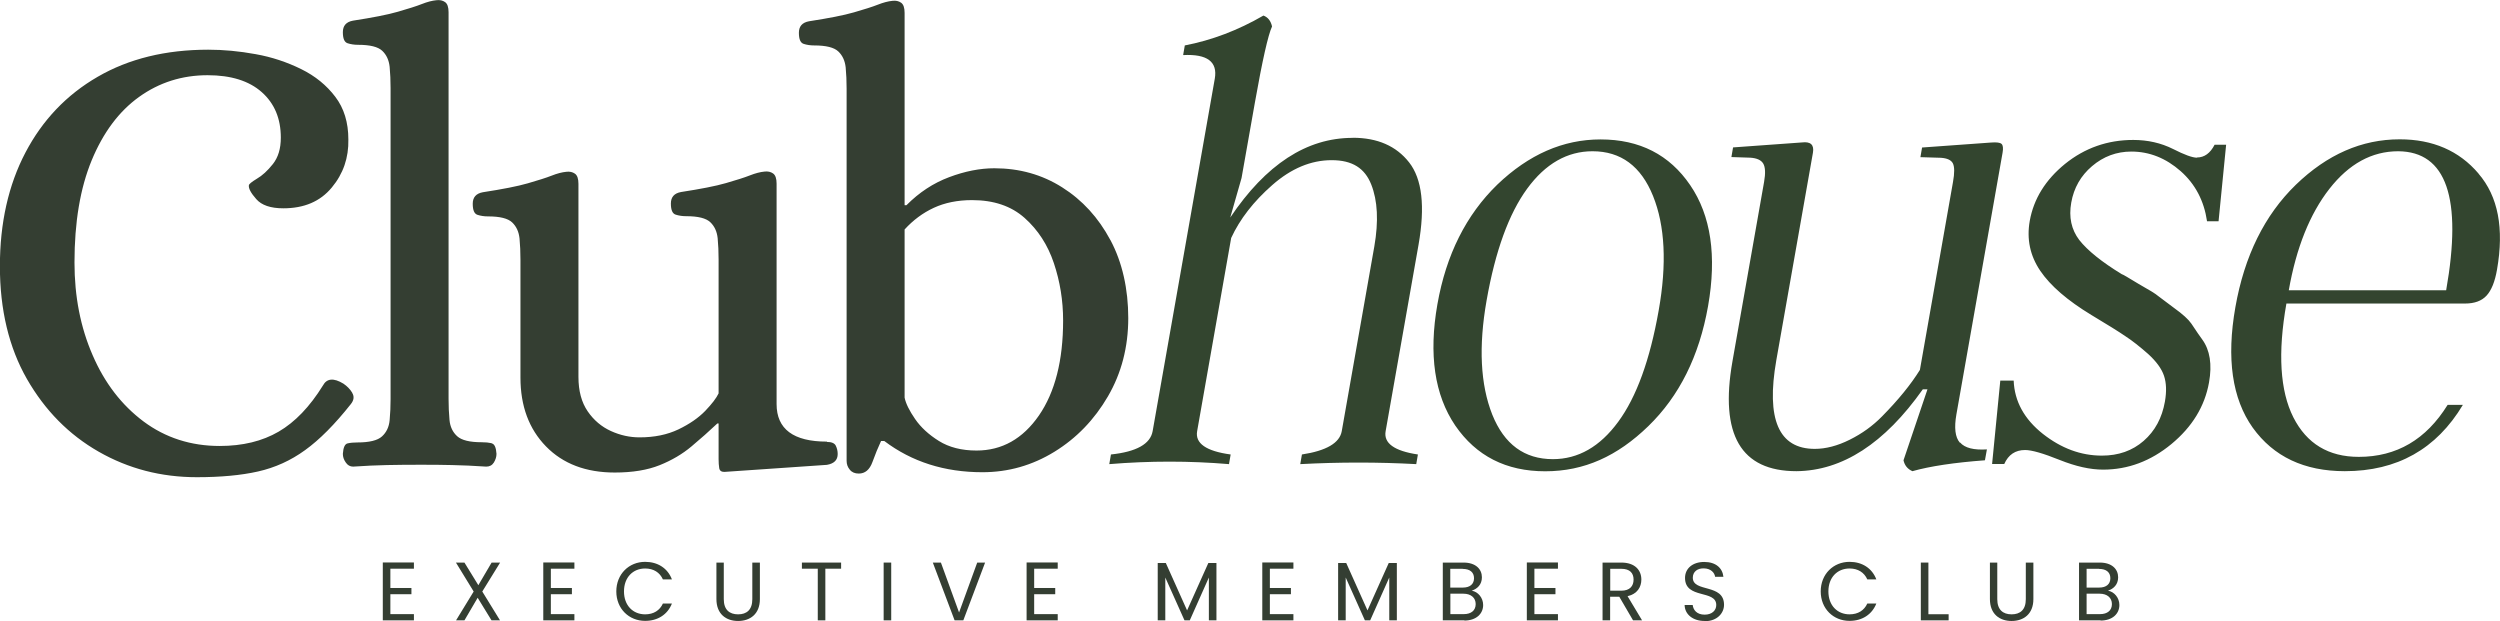
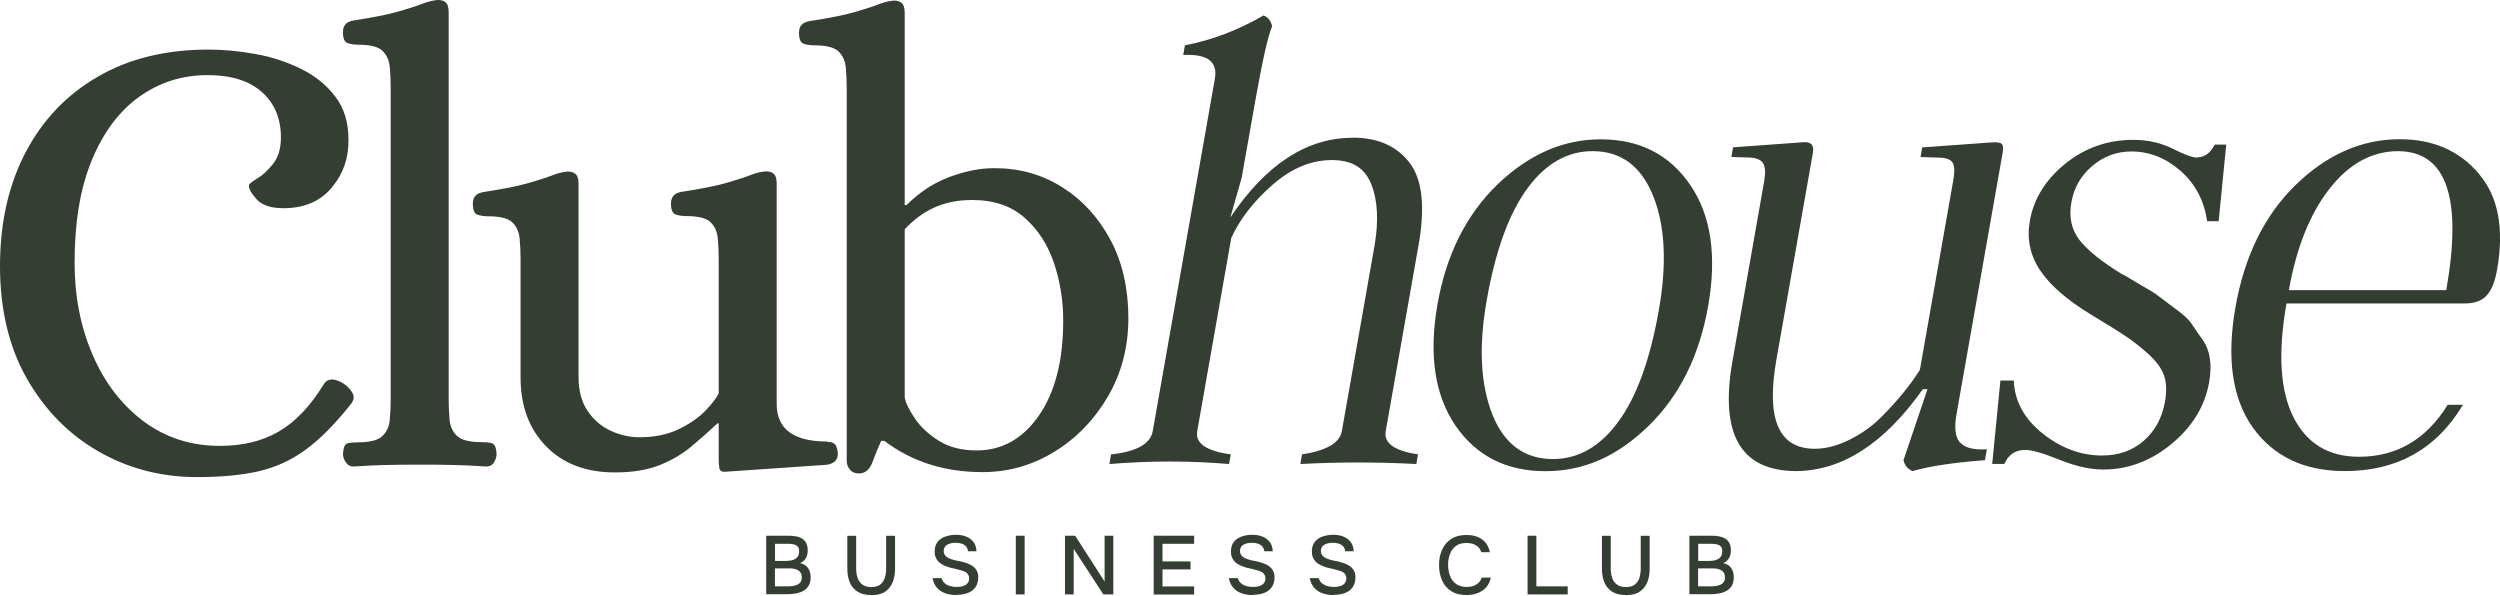
- <svg xmlns="http://www.w3.org/2000/svg" id="Group_1_copy" viewBox="0 0 240.99 59.86">
+ <svg xmlns="http://www.w3.org/2000/svg" id="Group_1_copy" viewBox="0 0 240.99 57.37">
  <defs>
-     <style>.cls-1,.cls-2{fill:#343e32;}.cls-1,.cls-3{fill-rule:evenodd;}.cls-3{fill:#33452f;}</style>
+     <style>.cls-1{fill-rule:evenodd;}.cls-1,.cls-2{fill:#343e32;}</style>
  </defs>
-   <g id="executive_members_club">
-     <path class="cls-2" d="M39.9,54.82h-2.27v1.86h2.03v.6h-2.03v1.92h2.27v.6h-3v-5.58h3v.6Z" />
-     <path class="cls-2" d="M46.04,57.63l-1.27,2.17h-.81l1.7-2.78-1.71-2.79h.82l1.34,2.18,1.28-2.18h.82l-1.72,2.79,1.71,2.78h-.82l-1.33-2.17Z" />
-     <path class="cls-2" d="M55.37,54.82h-2.27v1.86h2.03v.6h-2.03v1.92h2.27v.6h-3v-5.58h3v.6Z" />
-     <path class="cls-2" d="M62.19,54.16c1.21,0,2.17.61,2.58,1.69h-.87c-.3-.67-.9-1.05-1.71-1.05-1.17,0-2.04.85-2.04,2.21s.87,2.21,2.04,2.21c.82,0,1.41-.38,1.71-1.04h.87c-.42,1.07-1.38,1.67-2.58,1.67-1.56,0-2.78-1.17-2.78-2.84s1.22-2.85,2.78-2.85Z" />
-     <path class="cls-2" d="M69.04,54.23h.73v3.53c0,1.02.55,1.46,1.38,1.46s1.37-.44,1.37-1.46v-3.53h.73v3.52c0,1.45-.95,2.11-2.1,2.11s-2.09-.66-2.09-2.11v-3.52Z" />
-     <path class="cls-2" d="M77.31,54.23h3.77v.59h-1.52v4.98h-.73v-4.98h-1.53v-.59Z" />
-     <path class="cls-2" d="M85.18,54.23h.73v5.57h-.73v-5.57Z" />
-     <path class="cls-2" d="M94.19,54.23h.77l-2.1,5.57h-.84l-2.1-5.57h.78l1.75,4.81,1.75-4.81Z" />
-     <path class="cls-2" d="M101.96,54.82h-2.27v1.86h2.03v.6h-2.03v1.92h2.27v.6h-3v-5.58h3v.6Z" />
-     <path class="cls-2" d="M111.6,54.27h.78l2.05,4.57,2.05-4.57h.78v5.53h-.73v-4.13l-1.84,4.13h-.51l-1.85-4.13v4.13h-.73v-5.53Z" />
-     <path class="cls-2" d="M124.68,54.82h-2.27v1.86h2.03v.6h-2.03v1.92h2.27v.6h-3v-5.58h3v.6Z" />
-     <path class="cls-2" d="M128.99,54.27h.78l2.05,4.57,2.05-4.57h.78v5.53h-.73v-4.13l-1.84,4.13h-.51l-1.85-4.13v4.13h-.73v-5.53Z" />
-     <path class="cls-2" d="M141.16,59.8h-2.08v-5.57h2c1.18,0,1.77.64,1.77,1.42,0,.7-.44,1.11-.98,1.29.61.1,1.1.69,1.1,1.38,0,.84-.66,1.5-1.82,1.5ZM141.01,54.83h-1.21v1.81h1.22c.68,0,1.07-.34,1.07-.9s-.38-.9-1.09-.9ZM141.07,57.23h-1.26v1.97h1.29c.72,0,1.15-.36,1.15-.97s-.46-1-1.18-1Z" />
-     <path class="cls-2" d="M150.18,54.82h-2.27v1.86h2.03v.6h-2.03v1.92h2.27v.6h-3v-5.58h3v.6Z" />
-     <path class="cls-2" d="M156.29,54.23c1.31,0,1.93.73,1.93,1.64,0,.71-.39,1.39-1.33,1.6l1.4,2.33h-.87l-1.33-2.28h-.88v2.28h-.73v-5.57h1.8ZM156.29,54.83h-1.07v2.11h1.07c.82,0,1.18-.45,1.18-1.07s-.35-1.04-1.18-1.04Z" />
-     <path class="cls-2" d="M164.32,59.86c-1.12,0-1.91-.62-1.93-1.54h.78c.05.46.38.93,1.15.93.7,0,1.12-.4,1.12-.93,0-1.5-3.01-.54-3.01-2.61,0-.92.74-1.54,1.85-1.54s1.76.58,1.85,1.43h-.8c-.05-.38-.4-.8-1.08-.81-.6-.02-1.07.3-1.07.9,0,1.44,3.01.54,3.01,2.61,0,.79-.65,1.58-1.85,1.58Z" />
-     <path class="cls-2" d="M178.29,54.16c1.21,0,2.17.61,2.58,1.69h-.87c-.3-.67-.9-1.05-1.71-1.05-1.17,0-2.04.85-2.04,2.21s.87,2.21,2.04,2.21c.82,0,1.41-.38,1.71-1.04h.87c-.42,1.07-1.38,1.67-2.58,1.67-1.56,0-2.78-1.17-2.78-2.84s1.22-2.85,2.78-2.85Z" />
-     <path class="cls-2" d="M185.89,54.23v4.98h1.95v.59h-2.68v-5.57h.73Z" />
-     <path class="cls-2" d="M191.8,54.23h.73v3.53c0,1.02.55,1.46,1.38,1.46s1.37-.44,1.37-1.46v-3.53h.73v3.52c0,1.45-.95,2.11-2.1,2.11s-2.09-.66-2.09-2.11v-3.52Z" />
-     <path class="cls-2" d="M202.49,59.8h-2.08v-5.57h2c1.18,0,1.77.64,1.77,1.42,0,.7-.44,1.11-.98,1.29.61.1,1.1.69,1.1,1.38,0,.84-.66,1.5-1.82,1.5ZM202.35,54.83h-1.21v1.81h1.22c.68,0,1.07-.34,1.07-.9s-.38-.9-1.09-.9ZM202.4,57.23h-1.26v1.97h1.29c.72,0,1.15-.36,1.15-.97s-.46-1-1.18-1Z" />
-   </g>
  <g id="Club">
-     <path class="cls-1" d="M33.96,37.87c-.21-.35-.49-.64-.86-.89-.94-.57-1.6-.51-1.97.18-1.27,2.05-2.69,3.53-4.27,4.45-1.58.92-3.47,1.38-5.68,1.38-2.78,0-5.23-.79-7.34-2.36-2.11-1.58-3.75-3.7-4.91-6.39-1.17-2.68-1.75-5.66-1.75-8.93,0-3.89.55-7.17,1.66-9.86,1.11-2.68,2.63-4.72,4.57-6.11,1.94-1.39,4.14-2.09,6.6-2.09,2.25,0,3.99.54,5.22,1.63,1.23,1.09,1.84,2.55,1.84,4.39,0,1.07-.26,1.91-.77,2.55-.51.64-1.02,1.11-1.54,1.41-.51.31-.77.52-.77.64-.04.29.19.73.71,1.32.51.59,1.38.89,2.61.89,2.01,0,3.56-.66,4.67-2,1.11-1.33,1.64-2.88,1.6-4.64,0-1.64-.42-3.01-1.26-4.11-.84-1.11-1.93-2-3.29-2.67s-2.82-1.16-4.39-1.44c-1.58-.29-3.1-.43-4.57-.43-4.09,0-7.65.87-10.65,2.61-3.01,1.74-5.33,4.18-6.97,7.31-1.64,3.13-2.46,6.79-2.46,10.96s.87,7.84,2.61,10.87c1.74,3.03,4.04,5.36,6.91,7,2.87,1.64,6.02,2.46,9.46,2.46,2.29,0,4.26-.18,5.9-.55,1.64-.37,3.15-1.05,4.54-2.06,1.39-1,2.87-2.49,4.42-4.45.29-.37.33-.73.12-1.07ZM47.38,42.72c-.27-.06-.58-.09-.95-.09-1.15,0-1.93-.19-2.36-.58-.43-.39-.68-.91-.74-1.57-.06-.65-.09-1.33-.09-2.03V1.18c0-.49-.11-.82-.34-.98-.23-.16-.5-.22-.83-.18-.41.04-.88.16-1.41.37-.53.21-1.3.45-2.3.74-1,.29-2.45.57-4.33.86-.66.12-.98.49-.98,1.11s.15.97.46,1.07c.31.1.64.15,1.01.15,1.15,0,1.92.19,2.33.58.41.39.64.9.71,1.54.06.64.09,1.32.09,2.06v29.97c0,.7-.03,1.37-.09,2.03-.06.66-.31,1.18-.74,1.57-.43.39-1.22.58-2.36.58-.37,0-.69.03-.95.09-.27.06-.42.4-.46,1.01,0,.29.09.56.28.83.18.27.42.4.71.4,1.19-.08,2.27-.13,3.25-.15.98-.02,2.03-.03,3.13-.03s2.16,0,3.16.03c1,.02,2.1.07,3.29.15.33,0,.57-.13.74-.4.16-.27.25-.54.25-.83-.04-.61-.19-.95-.46-1.01ZM79.71,42.57c-3.23,0-4.85-1.21-4.85-3.62v-21.25c0-.49-.11-.82-.34-.98-.23-.16-.5-.22-.83-.18-.41.04-.88.16-1.41.37-.53.21-1.3.45-2.3.74-1,.29-2.45.57-4.33.86-.66.12-.98.49-.98,1.11s.15.97.46,1.07c.31.1.64.15,1.01.15,1.15,0,1.92.19,2.33.58.41.39.64.9.71,1.54.06.64.09,1.32.09,2.06v12.9c-.21.45-.64,1.01-1.29,1.69-.66.68-1.52,1.27-2.58,1.78-1.07.51-2.31.77-3.75.77-.94,0-1.86-.2-2.76-.61-.9-.41-1.65-1.04-2.24-1.9-.59-.86-.89-1.96-.89-3.32v-18.61c0-.49-.11-.82-.34-.98-.23-.16-.5-.22-.83-.18-.41.04-.88.16-1.41.37-.53.21-1.3.45-2.3.74-1,.29-2.45.57-4.33.86-.66.12-.98.49-.98,1.11s.15.97.46,1.07c.31.1.64.15,1.01.15,1.15,0,1.92.19,2.33.58.41.39.64.9.71,1.54.06.64.09,1.32.09,2.06v11.36c0,2.74.82,4.95,2.46,6.63,1.64,1.68,3.85,2.52,6.63,2.52,1.72,0,3.16-.24,4.33-.71,1.17-.47,2.19-1.07,3.07-1.81.88-.74,1.71-1.47,2.49-2.21h.12v3.44c0,.33.02.61.06.86.04.25.2.37.49.37l9.89-.68c.7-.12,1.04-.47,1.04-1.04,0-.29-.06-.55-.18-.8-.12-.25-.41-.37-.86-.37ZM107.03,23.13c-1.15-2.15-2.69-3.84-4.64-5.07-1.94-1.23-4.12-1.84-6.54-1.84-1.39,0-2.85.29-4.36.86-1.52.57-2.89,1.47-4.11,2.7h-.18V1.24c0-.49-.11-.82-.34-.98-.23-.16-.5-.22-.83-.18-.41.04-.88.16-1.41.37-.53.21-1.3.45-2.3.74-1,.29-2.45.57-4.33.86-.66.12-.98.49-.98,1.11s.15.97.46,1.07c.31.1.64.15,1.01.15,1.15,0,1.92.19,2.33.58.41.39.64.9.71,1.54.06.64.09,1.32.09,2.06v35.86c0,.33.1.61.31.86.2.25.49.37.86.37.61,0,1.05-.37,1.32-1.11.27-.74.54-1.41.83-2.03h.31c2.66,2.01,5.81,3.01,9.46,3.01,2.5,0,4.81-.66,6.94-1.97,2.13-1.31,3.85-3.09,5.16-5.34,1.31-2.25,1.96-4.77,1.96-7.55s-.57-5.37-1.72-7.52ZM100.15,40.05c-1.56,2.25-3.56,3.38-6.02,3.38-1.43,0-2.64-.31-3.62-.92s-1.75-1.32-2.3-2.12c-.55-.8-.89-1.48-1.01-2.06v-16.21c.82-.9,1.76-1.6,2.82-2.09,1.06-.49,2.29-.74,3.68-.74,2.09,0,3.78.57,5.07,1.72,1.29,1.15,2.23,2.6,2.82,4.36.59,1.76.89,3.6.89,5.53,0,3.85-.78,6.9-2.33,9.15Z" />
+     <path class="cls-1" d="M33.97,37.86c-.21-.35-.49-.64-.86-.89-.94-.57-1.6-.51-1.97.18-1.27,2.05-2.69,3.53-4.27,4.45-1.58.92-3.47,1.38-5.68,1.38-2.78,0-5.23-.79-7.34-2.36-2.11-1.58-3.75-3.7-4.91-6.39-1.17-2.68-1.75-5.66-1.75-8.93,0-3.89.55-7.17,1.66-9.86,1.11-2.68,2.63-4.72,4.57-6.11,1.94-1.39,4.14-2.09,6.6-2.09,2.25,0,3.99.54,5.22,1.63s1.84,2.55,1.84,4.39c0,1.07-.26,1.91-.77,2.55s-1.02,1.11-1.54,1.41c-.51.31-.77.52-.77.64-.04.29.19.73.71,1.32.51.59,1.38.89,2.61.89,2.01,0,3.56-.66,4.67-2,1.11-1.33,1.64-2.88,1.6-4.64,0-1.64-.42-3.01-1.26-4.11-.84-1.11-1.93-2-3.29-2.67s-2.82-1.16-4.39-1.44c-1.58-.29-3.1-.43-4.57-.43-4.09,0-7.65.87-10.65,2.61-3.01,1.74-5.33,4.18-6.97,7.31-1.64,3.13-2.46,6.79-2.46,10.96s.87,7.84,2.61,10.87c1.74,3.03,4.04,5.36,6.91,7s6.02,2.46,9.46,2.46c2.29,0,4.26-.18,5.9-.55s3.15-1.05,4.54-2.06c1.39-1,2.87-2.49,4.42-4.45.29-.37.33-.73.12-1.07h0ZM47.39,42.71c-.27-.06-.58-.09-.95-.09-1.15,0-1.93-.19-2.36-.58-.43-.39-.68-.91-.74-1.57-.06-.65-.09-1.33-.09-2.03V1.17c0-.49-.11-.82-.34-.98-.23-.16-.5-.22-.83-.18-.41.04-.88.16-1.41.37-.53.21-1.3.45-2.3.74s-2.45.57-4.33.86c-.66.12-.98.49-.98,1.11s.15.97.46,1.07c.31.1.64.15,1.01.15,1.15,0,1.92.19,2.33.58.41.39.64.9.71,1.54.06.64.09,1.32.09,2.06v29.97c0,.7-.03,1.37-.09,2.03s-.31,1.18-.74,1.57-1.22.58-2.36.58c-.37,0-.69.03-.95.09-.27.06-.42.4-.46,1.01,0,.29.09.56.28.83.18.27.42.4.71.4,1.19-.08,2.27-.13,3.25-.15s2.03-.03,3.13-.03,2.16,0,3.16.03c1,.02,2.1.07,3.29.15.33,0,.57-.13.74-.4.16-.27.25-.54.25-.83-.04-.61-.19-.95-.46-1.01,0,0-.02-.02-.02-.02ZM79.72,42.56c-3.23,0-4.85-1.21-4.85-3.62v-21.25c0-.49-.11-.82-.34-.98-.23-.16-.5-.22-.83-.18-.41.04-.88.16-1.41.37-.53.21-1.3.45-2.3.74-1,.29-2.45.57-4.33.86-.66.12-.98.49-.98,1.11s.15.97.46,1.07.64.15,1.01.15c1.15,0,1.92.19,2.33.58s.64.9.71,1.54c.06.64.09,1.32.09,2.06v12.9c-.21.45-.64,1.01-1.29,1.69-.66.68-1.52,1.27-2.58,1.78-1.07.51-2.31.77-3.75.77-.94,0-1.86-.2-2.76-.61-.9-.41-1.65-1.04-2.24-1.9s-.89-1.96-.89-3.32v-18.61c0-.49-.11-.82-.34-.98s-.5-.22-.83-.18c-.41.04-.88.16-1.41.37-.53.21-1.3.45-2.3.74-1,.29-2.45.57-4.33.86-.66.12-.98.49-.98,1.11s.15.97.46,1.07c.31.1.64.15,1.01.15,1.15,0,1.92.19,2.33.58.41.39.64.9.71,1.54.06.64.09,1.32.09,2.06v11.36c0,2.74.82,4.95,2.46,6.63s3.85,2.52,6.63,2.52c1.72,0,3.16-.24,4.33-.71,1.17-.47,2.19-1.07,3.07-1.81s1.71-1.47,2.49-2.21h.12v3.44c0,.33.02.61.06.86s.2.37.49.37l9.89-.68c.7-.12,1.04-.47,1.04-1.04,0-.29-.06-.55-.18-.8s-.41-.37-.86-.37v-.03h0ZM107.04,23.12c-1.15-2.15-2.69-3.84-4.64-5.07-1.94-1.23-4.12-1.84-6.54-1.84-1.39,0-2.85.29-4.36.86-1.52.57-2.89,1.47-4.11,2.7h-.18V1.23c0-.49-.11-.82-.34-.98-.23-.16-.5-.22-.83-.18-.41.04-.88.16-1.41.37-.53.21-1.3.45-2.3.74-1,.29-2.45.57-4.33.86-.66.12-.98.49-.98,1.11s.15.97.46,1.07c.31.1.64.15,1.01.15,1.15,0,1.92.19,2.33.58s.64.9.71,1.54c.06.64.09,1.32.09,2.06v35.86c0,.33.1.61.31.86.2.25.49.37.86.37.61,0,1.05-.37,1.32-1.11s.54-1.41.83-2.03h.31c2.66,2.01,5.81,3.01,9.46,3.01,2.5,0,4.81-.66,6.94-1.97,2.13-1.31,3.85-3.09,5.16-5.34s1.96-4.77,1.96-7.55-.57-5.37-1.72-7.52h0ZM100.16,40.04c-1.56,2.25-3.56,3.38-6.02,3.38-1.43,0-2.64-.31-3.62-.92s-1.75-1.32-2.3-2.12-.89-1.48-1.01-2.06v-16.21c.82-.9,1.76-1.6,2.82-2.09s2.29-.74,3.68-.74c2.09,0,3.78.57,5.07,1.72s2.23,2.6,2.82,4.36.89,3.6.89,5.53c0,3.85-.78,6.9-2.33,9.15Z" />
  </g>
  <g id="house">
-     <path class="cls-3" d="M130.38,13.29c-4.42,0-8.35,2.56-11.79,7.68l1.09-3.81,1.29-7.29c.72-4.06,1.27-6.5,1.65-7.32-.12-.54-.4-.89-.83-1.05-2.45,1.42-4.98,2.38-7.58,2.88l-.16.93c2.32-.12,3.34.64,3.05,2.28l-5.99,33.97c-.22,1.24-1.56,1.99-4.02,2.25l-.16.93c3.89-.32,7.74-.32,11.54,0l.16-.93c-2.36-.32-3.44-1.07-3.23-2.25l3.28-18.62c.84-1.82,2.16-3.52,3.96-5.1,1.82-1.6,3.73-2.4,5.73-2.4s3.19.78,3.81,2.34c.62,1.56.72,3.55.3,5.97l-3.14,17.81c-.2,1.14-1.48,1.89-3.84,2.25l-.16.93c3.77-.2,7.5-.2,11.18,0l.16-.93c-2.28-.34-3.32-1.09-3.11-2.25l3.17-17.96c.65-3.7.35-6.35-.91-7.95-1.24-1.58-3.05-2.37-5.43-2.37ZM154.28,13.44c-3.6,0-6.91,1.45-9.94,4.35-3.01,2.92-4.94,6.77-5.78,11.54-.85,4.84-.28,8.74,1.72,11.69,2.02,2.94,4.91,4.41,8.67,4.41s6.95-1.45,9.94-4.35c2.99-2.9,4.91-6.76,5.76-11.57.85-4.84.28-8.73-1.72-11.66-2-2.94-4.88-4.41-8.64-4.41ZM159.89,29.93c-.84,4.76-2.14,8.34-3.9,10.73-1.76,2.4-3.86,3.6-6.3,3.6-2.74,0-4.69-1.43-5.84-4.29-1.15-2.9-1.33-6.57-.55-11,.84-4.78,2.15-8.37,3.91-10.78,1.76-2.41,3.87-3.61,6.3-3.61,2.74,0,4.68,1.44,5.84,4.32,1.15,2.86,1.34,6.54.54,11.03ZM188.92,42.67c-.45-.52-.56-1.43-.33-2.73l4.45-25.22c.08-.44.04-.72-.1-.85-.15-.13-.48-.17-1.01-.13l-6.65.48-.16.93,1.97.06c.61.04,1,.22,1.16.54.16.32.17.92.01,1.8l-3.19,18.11c-.87,1.4-2.08,2.89-3.64,4.47-.9.92-1.94,1.67-3.13,2.26-1.18.59-2.31.88-3.36.88-3.48,0-4.71-2.85-3.71-8.55l3.53-20c.13-.76-.22-1.09-1.05-.99l-6.65.48-.16.93,1.82.06c.63.04,1.05.23,1.25.57.2.34.23.93.08,1.77l-3.05,17.3c-1.24,7.06.81,10.58,6.17,10.58,4.42-.04,8.49-2.67,12.18-7.89h.45l-2.31,6.84c.11.5.4.85.86,1.05,1.7-.48,4.03-.83,6.99-1.05l.19-1.05c-1.27.08-2.13-.14-2.58-.66ZM211.78,15.2c-.44,0-1.21-.28-2.31-.84-1.16-.58-2.44-.87-3.83-.87-2.48,0-4.67.77-6.58,2.31-1.89,1.54-3.02,3.37-3.4,5.49-.31,1.76.03,3.36,1.01,4.81.98,1.45,2.63,2.87,4.94,4.27,1.57.94,2.66,1.62,3.27,2.04.65.42,1.37.99,2.19,1.71.79.72,1.3,1.42,1.53,2.1.23.68.26,1.51.09,2.49-.28,1.58-.96,2.84-2.05,3.79-1.09.95-2.43,1.42-4.03,1.42-2.02,0-3.91-.7-5.69-2.1-1.79-1.42-2.73-3.13-2.81-5.13h-1.29l-.79,8.04h1.17c.4-.9,1.07-1.35,2.01-1.35.64,0,1.75.32,3.34.96,1.55.62,2.94.93,4.18.93,2.4,0,4.59-.82,6.58-2.46,2.01-1.66,3.22-3.64,3.63-5.94.31-1.74.09-3.12-.65-4.14-.21-.28-.56-.79-1.05-1.53-.29-.42-.84-.92-1.65-1.5l-1.56-1.17c-.22-.2-.86-.59-1.89-1.17-1.01-.62-1.55-.93-1.61-.93-1.93-1.18-3.3-2.28-4.1-3.3-.76-1-1.02-2.2-.77-3.6.25-1.42.92-2.59,2-3.51,1.1-.94,2.37-1.41,3.79-1.41,1.74,0,3.33.63,4.76,1.89,1.4,1.24,2.25,2.85,2.54,4.83h1.11l.73-7.38h-1.11c-.42.82-.99,1.23-1.69,1.23ZM238.92,16.73c-1.87-2.2-4.41-3.3-7.6-3.3-3.66,0-6.99,1.46-10.01,4.38-3.01,2.92-4.96,6.86-5.83,11.81-.87,4.94-.31,8.81,1.67,11.6,2.01,2.8,4.97,4.2,8.88,4.2,5.04,0,8.83-2.13,11.38-6.39h-1.47c-2.07,3.34-4.92,5.01-8.56,5.01-2.92,0-5.02-1.27-6.31-3.81-1.29-2.56-1.51-6.22-.67-10.97h17.21c.92,0,1.61-.25,2.08-.76.47-.51.81-1.34,1.01-2.5.7-3.98.11-7.07-1.78-9.26ZM235.8,27.98h-15.17c.72-4.1,2.03-7.36,3.91-9.77,1.89-2.42,4.1-3.63,6.64-3.63,4.65.04,6.19,4.51,4.62,13.4Z" />
+     <path class="cls-1" d="M130.39,13.28c-4.42,0-8.35,2.56-11.79,7.68l1.09-3.81,1.29-7.29c.72-4.06,1.27-6.5,1.65-7.32-.12-.54-.4-.89-.83-1.05-2.45,1.42-4.98,2.38-7.58,2.88l-.16.93c2.32-.12,3.34.64,3.05,2.28l-5.99,33.97c-.22,1.24-1.56,1.99-4.02,2.25l-.16.93c3.89-.32,7.74-.32,11.54,0l.16-.93c-2.36-.32-3.44-1.07-3.23-2.25l3.28-18.62c.84-1.82,2.16-3.52,3.96-5.1,1.82-1.6,3.73-2.4,5.73-2.4s3.19.78,3.81,2.34.72,3.55.3,5.97l-3.14,17.81c-.2,1.14-1.48,1.89-3.84,2.25l-.16.93c3.77-.2,7.5-.2,11.18,0l.16-.93c-2.28-.34-3.32-1.09-3.11-2.25l3.17-17.96c.65-3.7.35-6.35-.91-7.95-1.24-1.58-3.05-2.37-5.43-2.37h-.02ZM154.29,13.43c-3.6,0-6.91,1.45-9.94,4.35-3.01,2.92-4.94,6.77-5.78,11.54-.85,4.84-.28,8.74,1.72,11.69,2.02,2.94,4.91,4.41,8.67,4.41s6.95-1.45,9.94-4.35c2.99-2.9,4.91-6.76,5.76-11.57.85-4.84.28-8.73-1.72-11.66-2-2.94-4.88-4.41-8.64-4.41h0ZM159.9,29.92c-.84,4.76-2.14,8.34-3.9,10.73-1.76,2.4-3.86,3.6-6.3,3.6-2.74,0-4.69-1.43-5.84-4.29-1.15-2.9-1.33-6.57-.55-11,.84-4.78,2.15-8.37,3.91-10.78,1.76-2.41,3.87-3.61,6.3-3.61,2.74,0,4.68,1.44,5.84,4.32,1.15,2.86,1.34,6.54.54,11.03ZM188.93,42.66c-.45-.52-.56-1.43-.33-2.73l4.45-25.22c.08-.44.04-.72-.1-.85-.15-.13-.48-.17-1.01-.13l-6.65.48-.16.93,1.97.06c.61.04,1,.22,1.16.54.16.32.17.92,0,1.8l-3.19,18.11c-.87,1.4-2.08,2.89-3.64,4.47-.9.92-1.94,1.67-3.13,2.26-1.18.59-2.31.88-3.36.88-3.48,0-4.71-2.85-3.71-8.55l3.53-20c.13-.76-.22-1.09-1.05-.99l-6.65.48-.16.93,1.82.06c.63.04,1.05.23,1.25.57.2.34.23.93.08,1.77l-3.05,17.3c-1.24,7.06.81,10.58,6.17,10.58,4.42-.04,8.49-2.67,12.18-7.89h.45l-2.31,6.84c.11.5.4.85.86,1.05,1.7-.48,4.03-.83,6.99-1.05l.19-1.05c-1.27.08-2.13-.14-2.58-.66h-.03.01ZM211.79,15.19c-.44,0-1.21-.28-2.31-.84-1.16-.58-2.44-.87-3.83-.87-2.48,0-4.67.77-6.58,2.31-1.89,1.54-3.02,3.37-3.4,5.49-.31,1.76.03,3.36,1.01,4.81.98,1.45,2.63,2.87,4.94,4.27,1.57.94,2.66,1.62,3.27,2.04.65.42,1.37.99,2.19,1.71.79.72,1.3,1.42,1.53,2.1s.26,1.51.09,2.49c-.28,1.58-.96,2.84-2.05,3.79s-2.43,1.42-4.03,1.42c-2.02,0-3.91-.7-5.69-2.1-1.79-1.42-2.73-3.13-2.81-5.13h-1.29l-.79,8.04h1.17c.4-.9,1.07-1.35,2.01-1.35.64,0,1.75.32,3.34.96,1.55.62,2.94.93,4.18.93,2.4,0,4.59-.82,6.58-2.46,2.01-1.66,3.22-3.64,3.63-5.94.31-1.74.09-3.12-.65-4.14-.21-.28-.56-.79-1.05-1.53-.29-.42-.84-.92-1.65-1.5l-1.56-1.17c-.22-.2-.86-.59-1.89-1.17-1.01-.62-1.55-.93-1.61-.93-1.93-1.18-3.3-2.28-4.1-3.3-.76-1-1.02-2.2-.77-3.6.25-1.42.92-2.59,2-3.51,1.1-.94,2.37-1.41,3.79-1.41,1.74,0,3.33.63,4.76,1.89,1.4,1.24,2.25,2.85,2.54,4.83h1.11l.73-7.38h-1.11c-.42.82-.99,1.23-1.69,1.23v.02h0ZM238.93,16.72c-1.87-2.2-4.41-3.3-7.6-3.3-3.66,0-6.99,1.46-10.01,4.38-3.01,2.92-4.96,6.86-5.83,11.81-.87,4.94-.31,8.81,1.67,11.6,2.01,2.8,4.97,4.2,8.88,4.2,5.04,0,8.83-2.13,11.38-6.39h-1.47c-2.07,3.34-4.92,5.01-8.56,5.01-2.92,0-5.02-1.27-6.31-3.81-1.29-2.56-1.51-6.22-.67-10.97h17.21c.92,0,1.61-.25,2.08-.76s.81-1.34,1.01-2.5c.7-3.98.11-7.07-1.78-9.26h0ZM235.81,27.97h-15.17c.72-4.1,2.03-7.36,3.91-9.77,1.89-2.42,4.1-3.63,6.64-3.63,4.65.04,6.19,4.51,4.62,13.4Z" />
  </g>
+   <path class="cls-2" d="M73.86,57.3v-5.66h2.15c.27,0,.52.02.75.07.23.04.42.12.59.23s.29.26.38.44.13.42.13.69-.06.52-.18.73c-.12.22-.31.38-.56.48.34.07.59.23.76.46s.26.53.26.9c0,.32-.06.59-.18.8s-.28.38-.49.5-.45.21-.72.26c-.27.05-.56.08-.87.08h-2.02v.02ZM74.71,54.07h1.07c.18,0,.35-.02.5-.05s.28-.08.4-.16c.11-.07.2-.17.26-.28.06-.12.09-.25.09-.42,0-.22-.04-.38-.14-.48s-.23-.17-.4-.21-.35-.05-.54-.05h-1.24v1.66h0ZM74.71,56.52h1.21c.16,0,.32,0,.48-.03.16-.02.31-.06.44-.12.14-.06.25-.15.33-.26s.12-.28.12-.47c0-.17-.03-.3-.1-.41s-.15-.2-.26-.26c-.11-.06-.23-.11-.37-.14s-.29-.04-.44-.04h-1.42v1.73h0Z" />
+   <path class="cls-2" d="M83.98,57.36c-.53,0-.97-.11-1.31-.32-.34-.22-.59-.51-.75-.89s-.24-.82-.24-1.32v-3.18h.85v3.19c0,.31.05.61.14.87.09.27.24.48.46.64.21.16.5.24.86.24s.66-.08.86-.24.35-.37.44-.64c.08-.27.13-.56.13-.87v-3.19h.86v3.18c0,.5-.08.93-.24,1.32-.16.38-.41.68-.74.9s-.77.32-1.31.32h-.01Z" />
+   <path class="cls-2" d="M92.2,57.36c-.37,0-.71-.05-1.04-.16s-.6-.28-.82-.52-.37-.56-.45-.95h.87c.07.22.18.4.34.52.16.12.33.21.54.26s.41.07.62.07.38-.03.56-.08c.17-.05.32-.14.43-.26.11-.12.17-.28.17-.48,0-.15-.03-.27-.09-.37s-.14-.17-.24-.24c-.1-.06-.23-.11-.37-.15-.17-.05-.34-.1-.53-.14s-.38-.08-.56-.13-.36-.11-.52-.18c-.13-.05-.26-.12-.39-.2s-.23-.17-.32-.28-.16-.24-.22-.39c-.06-.15-.08-.32-.08-.51,0-.26.04-.47.12-.66.08-.18.19-.33.33-.46.14-.12.29-.22.47-.29s.37-.12.56-.16.39-.05.58-.05c.34,0,.66.05.94.16.29.11.53.28.72.51s.29.54.31.92h-.82c-.02-.2-.09-.36-.2-.48-.12-.12-.26-.21-.43-.26s-.35-.08-.54-.08c-.14,0-.28,0-.42.04-.14.02-.27.07-.38.13s-.21.14-.27.24-.1.23-.1.38c0,.13.03.24.08.34s.13.18.23.25.21.12.33.17c.22.09.47.15.74.2.27.04.52.11.75.19.17.05.33.12.48.2s.28.17.38.28c.11.11.19.24.25.38s.09.32.09.51c0,.32-.06.58-.17.8-.11.22-.26.4-.46.53-.19.13-.41.23-.66.29s-.51.09-.78.09l-.03.02Z" />
+   <path class="cls-2" d="M97.92,57.3v-5.66h.85v5.66h-.85Z" />
+   <path class="cls-2" d="M102.66,57.3v-5.66h.98l2.84,4.42v-4.42h.84v5.66h-.96l-2.86-4.39v4.39h-.85.01Z" />
+   <path class="cls-2" d="M111.21,57.3v-5.66h3.9v.78h-3.05v1.7h2.7v.77h-2.7v1.64h3.05v.78h-3.9Z" />
+   <path class="cls-2" d="M120.76,57.36c-.37,0-.71-.05-1.04-.16s-.6-.28-.82-.52-.37-.56-.45-.95h.87c.07.22.18.4.34.52s.33.21.54.26.41.07.62.07.38-.03.56-.08c.17-.05.32-.14.43-.26.11-.12.17-.28.17-.48,0-.15-.03-.27-.09-.37s-.14-.17-.24-.24c-.1-.06-.23-.11-.37-.15-.17-.05-.34-.1-.53-.14s-.38-.08-.56-.13-.36-.11-.52-.18c-.13-.05-.26-.12-.39-.2s-.23-.17-.32-.28-.16-.24-.22-.39c-.06-.15-.08-.32-.08-.51,0-.26.04-.47.12-.66.08-.18.19-.33.33-.46.14-.12.29-.22.47-.29.18-.07.37-.12.56-.16s.39-.05.58-.05c.34,0,.66.05.94.16.29.11.53.28.72.51s.29.54.31.92h-.82c-.02-.2-.09-.36-.2-.48-.12-.12-.26-.21-.43-.26s-.35-.08-.54-.08c-.14,0-.28,0-.42.04-.14.02-.27.07-.38.13s-.21.14-.27.24-.1.23-.1.38c0,.13.03.24.08.34s.13.18.23.25.21.12.33.17c.22.09.47.15.74.2.27.04.52.11.75.19.17.05.33.12.48.2s.28.17.38.28c.11.11.19.24.25.38s.09.32.09.51c0,.32-.06.58-.17.8-.11.22-.26.4-.46.53-.19.13-.41.23-.66.29s-.51.09-.78.09l-.03.02Z" />
+   <path class="cls-2" d="M128.56,57.36c-.37,0-.71-.05-1.04-.16s-.6-.28-.82-.52-.37-.56-.45-.95h.87c.07.22.18.4.34.52s.33.21.54.26.41.07.62.07.38-.03.56-.08c.17-.05.32-.14.43-.26.11-.12.17-.28.17-.48,0-.15-.03-.27-.09-.37s-.14-.17-.24-.24c-.1-.06-.23-.11-.37-.15-.17-.05-.34-.1-.53-.14s-.38-.08-.56-.13-.36-.11-.52-.18c-.13-.05-.26-.12-.39-.2s-.23-.17-.32-.28-.16-.24-.22-.39c-.06-.15-.08-.32-.08-.51,0-.26.04-.47.12-.66.08-.18.19-.33.33-.46.14-.12.29-.22.47-.29.18-.07.37-.12.56-.16s.39-.05.58-.05c.34,0,.66.05.94.16.29.11.53.28.72.51s.29.54.31.92h-.82c-.02-.2-.09-.36-.2-.48-.12-.12-.26-.21-.43-.26s-.35-.08-.54-.08c-.14,0-.28,0-.42.04-.14.02-.27.07-.38.13s-.21.14-.27.24-.1.23-.1.38c0,.13.03.24.08.34s.13.18.23.25.21.12.33.17c.22.09.47.15.74.2.27.04.52.11.75.19.17.05.33.12.48.2s.28.17.38.28c.11.11.19.24.25.38s.09.32.09.51c0,.32-.06.58-.17.8-.11.22-.26.4-.46.53-.19.13-.41.23-.66.29s-.51.09-.78.09l-.03.02Z" />
+   <path class="cls-2" d="M141.36,57.36c-.58,0-1.07-.12-1.46-.37s-.69-.58-.88-1.02c-.2-.43-.3-.93-.3-1.5s.1-1.07.3-1.5c.2-.44.5-.78.89-1.03s.88-.37,1.46-.37c.42,0,.79.07,1.1.2.32.14.57.33.76.58.19.25.32.54.39.88h-.83c-.08-.27-.24-.49-.49-.65s-.56-.24-.94-.24c-.43,0-.77.1-1.03.3s-.45.46-.56.77c-.12.32-.18.66-.18,1.03s.06.73.18,1.06.32.59.58.78.61.3,1.02.3c.26,0,.48-.04.68-.11s.36-.18.5-.31c.13-.14.22-.29.27-.48h.89c-.07.35-.21.65-.42.9-.21.25-.48.44-.81.58-.33.13-.7.2-1.13.2h.01Z" />
+   <path class="cls-2" d="M147.25,57.3v-5.66h.85v4.88h3.02v.78h-3.87Z" />
+   <path class="cls-2" d="M156.72,57.36c-.53,0-.97-.11-1.31-.32-.34-.22-.59-.51-.75-.89s-.24-.82-.24-1.32v-3.18h.85v3.19c0,.31.05.61.14.87.09.27.24.48.46.64.21.16.5.24.86.24s.66-.08.86-.24.35-.37.44-.64c.08-.27.13-.56.13-.87v-3.19h.86v3.18c0,.5-.08.93-.24,1.32-.16.38-.41.68-.74.9s-.77.32-1.31.32h-.01Z" />
+   <path class="cls-2" d="M162.85,57.3v-5.66h2.15c.27,0,.52.02.75.07s.42.12.59.23.29.26.38.44c.09.18.13.42.13.69s-.06.52-.18.73c-.12.22-.31.38-.56.48.34.07.59.23.76.46s.26.53.26.9c0,.32-.06.59-.18.8s-.28.38-.49.5-.45.21-.72.26-.56.08-.87.08h-2.02v.02ZM163.7,54.07h1.07c.18,0,.35-.02.5-.05s.28-.08.4-.16c.11-.07.2-.17.26-.28.06-.12.09-.25.09-.42,0-.22-.04-.38-.14-.48s-.23-.17-.4-.21-.35-.05-.54-.05h-1.24v1.66h0ZM163.7,56.52h1.21c.16,0,.32,0,.48-.03.16-.02.31-.06.44-.12.14-.06.25-.15.33-.26s.12-.28.12-.47c0-.17-.03-.3-.1-.41-.06-.11-.15-.2-.26-.26-.11-.06-.23-.11-.37-.14s-.29-.04-.44-.04h-1.42v1.73h0Z" />
</svg>
